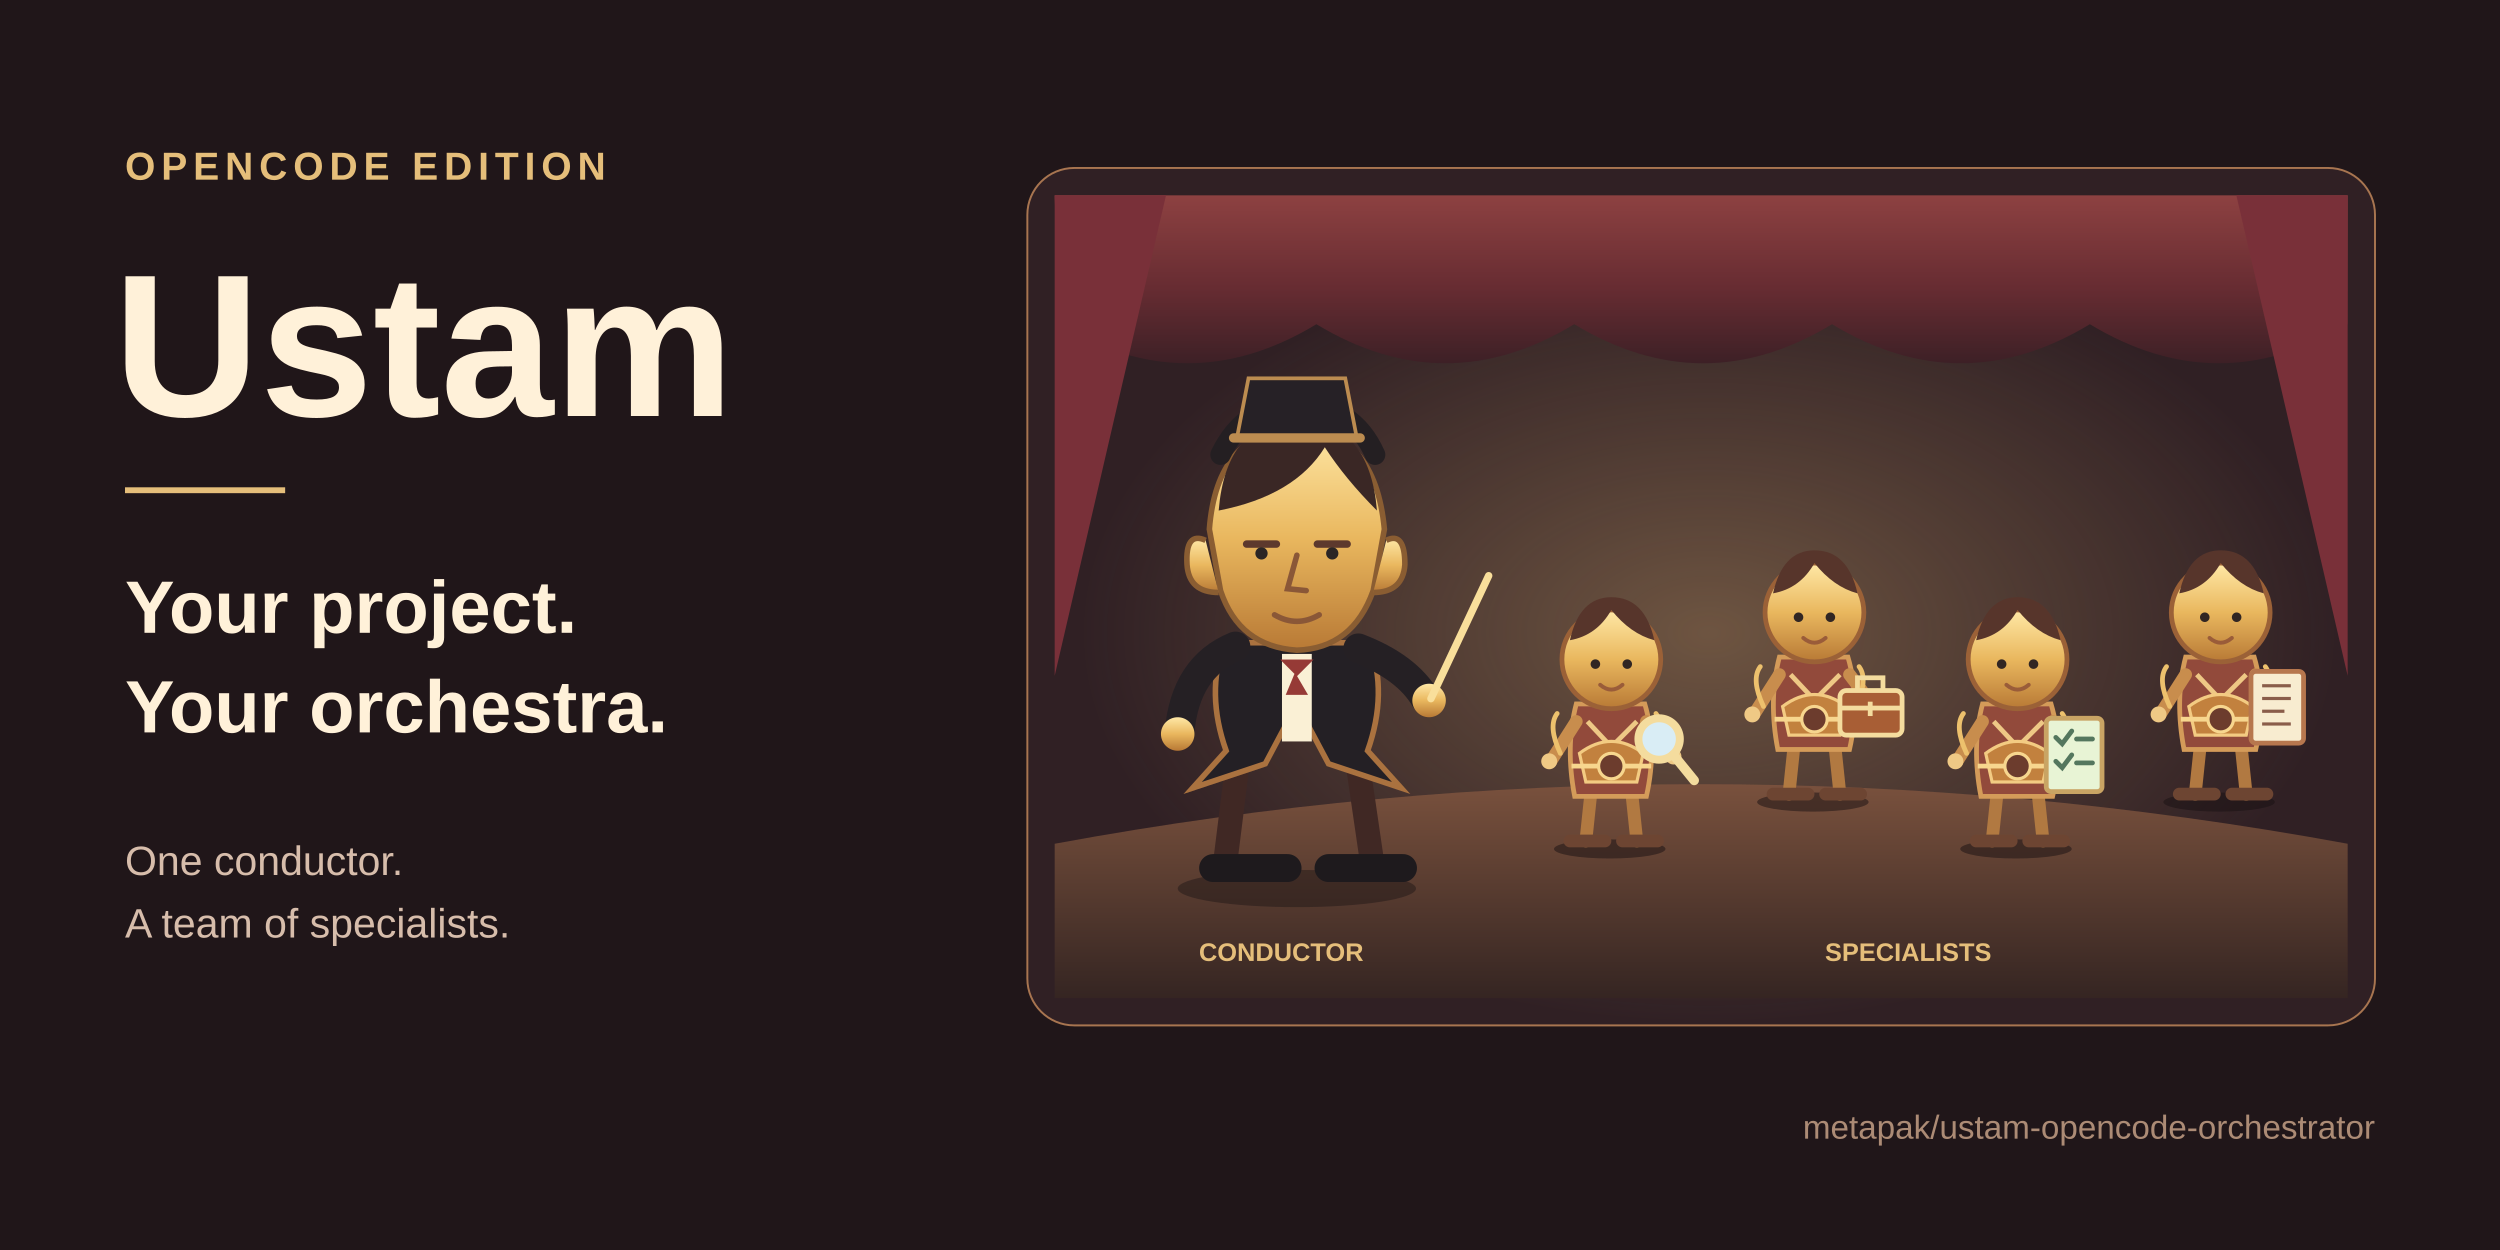
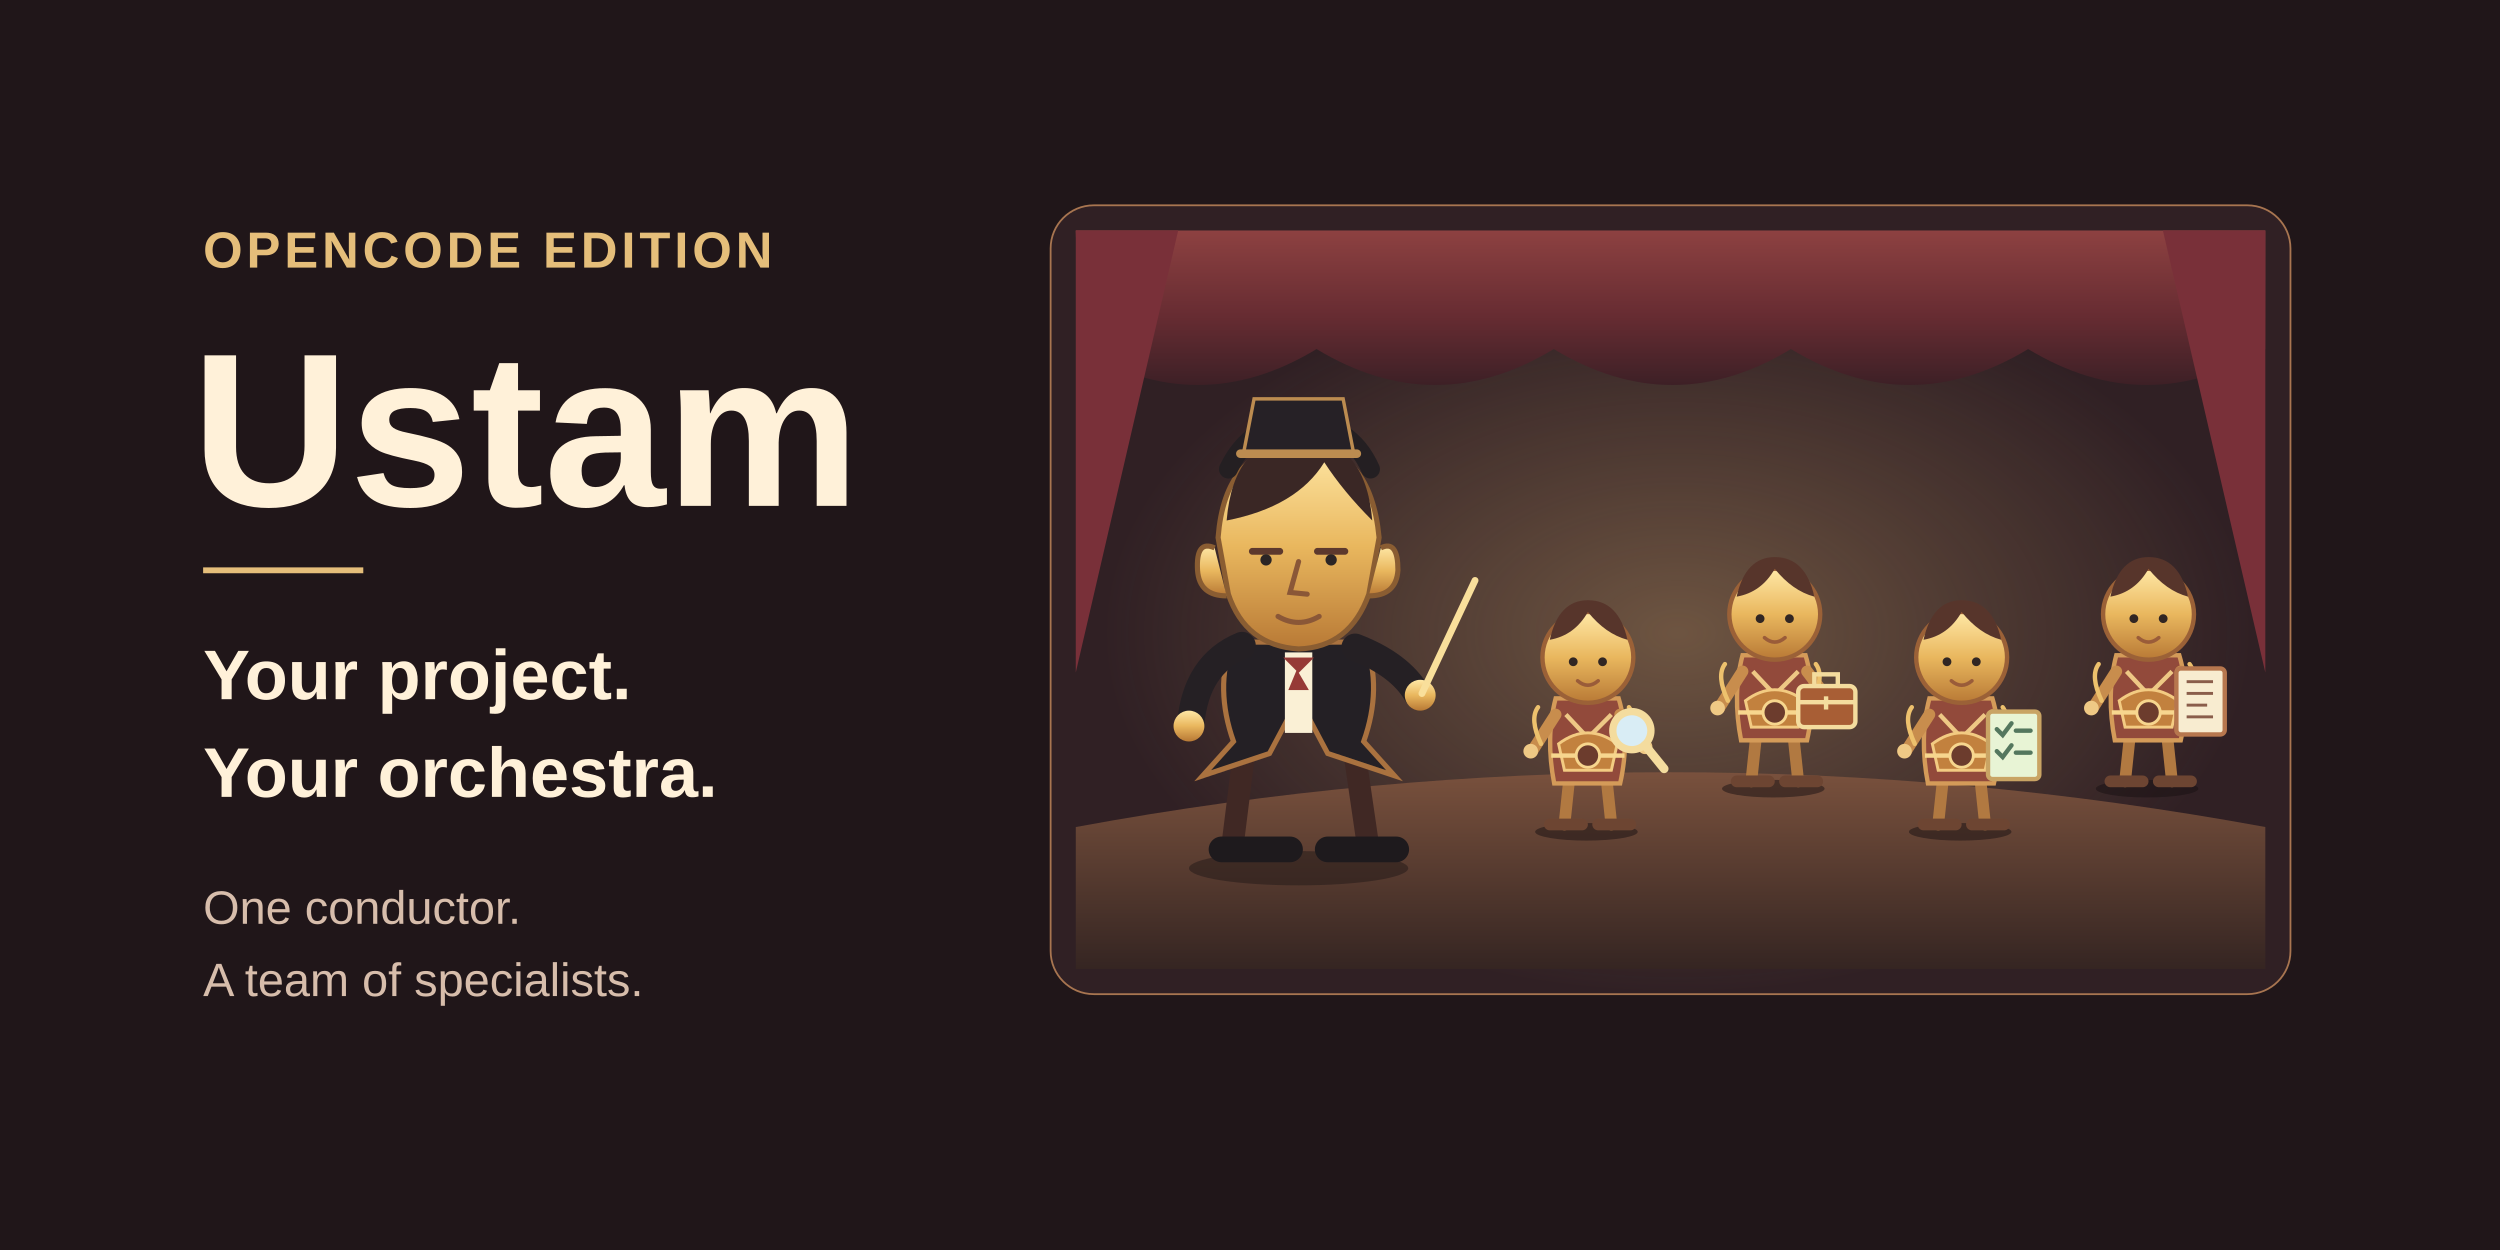
<svg xmlns="http://www.w3.org/2000/svg" xmlns:xlink="http://www.w3.org/1999/xlink" width="1280" height="640" viewBox="0 0 1280 640" role="img" aria-labelledby="title desc">
  <defs>
    <linearGradient id="background" x2="1" y2="1">
      <stop stop-color="#21191B" />
      <stop offset=".58" stop-color="#322224" />
      <stop offset="1" stop-color="#261A1B" />
    </linearGradient>
    <linearGradient id="curtain" x2="0" y2="1">
      <stop stop-color="#8D4141" />
      <stop offset=".55" stop-color="#672C32" />
      <stop offset="1" stop-color="#3D2026" />
    </linearGradient>
    <linearGradient id="floor" x2="0" y2="1">
      <stop stop-color="#79513D" />
      <stop offset="1" stop-color="#352522" />
    </linearGradient>
    <radialGradient id="light">
      <stop stop-color="#F7CA82" stop-opacity=".31" />
      <stop offset="1" stop-color="#F7CA82" stop-opacity="0" />
    </radialGradient>
    <linearGradient id="gold" x2="0" y2="1">
      <stop stop-color="#ffe8a6" />
      <stop offset=".5" stop-color="#e9b75e" />
      <stop offset="1" stop-color="#b87935" />
    </linearGradient>
    <filter id="actor-shadow" x="-30%" y="-30%" width="160%" height="170%">
      <feDropShadow dx="0" dy="11" stdDeviation="8" flood-color="#100B0C" flood-opacity=".55" />
    </filter>
    <symbol id="conductor-core" viewBox="0 0 220 300">
      <ellipse cx="110" cy="280" rx="64" ry="10" fill="#1b1315" opacity=".45" />
      <path d="M83 174 71 270M137 174l14 96" fill="none" stroke="#402824" stroke-width="13" stroke-linecap="round" />
      <path d="M65 269h40m22 0h40" stroke="#1e1a1d" stroke-width="15" stroke-linecap="round" />
      <path d="M71 148q-10 27 1 58l-18 20 39-13 17-32 17 32 39 13-18-20q11-31 1-58Z" fill="#242025" stroke="#aa723f" stroke-width="3" />
      <path d="M102 154h16v47h-16z" fill="#faf0d5" />
      <path d="m101 157 9 9 9-9m-10 7-5 12h12z" fill="#963a36" />
      <path d="M77 150q-27 11-30 46" fill="none" stroke="#252024" stroke-width="16" stroke-linecap="round" />
      <circle cx="46" cy="197" r="9" fill="url(#gold)" />
      <path d="M63 87q4-52 47-55 42 2 47 55l-6 33q-11 31-41 32-31-2-41-32Z" fill="url(#gold)" stroke="#8a5d32" stroke-width="3" />
      <path d="M61 93q-11-5-10 13 1 15 17 15m90-28q10-5 10 13-1 15-17 15" fill="url(#gold)" stroke="#8a5d32" stroke-width="3" />
      <path d="M68 77q4-48 42-49 39 1 43 49-17-17-28-34-16 26-57 34Z" fill="#3a2725" />
      <path d="M83 95h16m22 0h16" stroke="#5d392d" stroke-width="4" stroke-linecap="round" />
      <circle cx="91" cy="100" r="3.3" fill="#2b2525" />
      <circle cx="129" cy="100" r="3.3" fill="#2b2525" />
      <path d="m110 101-5 18 10 1m-17 13q12 7 24 0" fill="none" stroke="#8a5737" stroke-width="3" stroke-linecap="round" />
      <path d="M69 47q13-27 41-27 30 0 42 27" fill="none" stroke="#241f22" stroke-width="11" stroke-linecap="round" />
      <path d="M78 37h64l-6-31H84Z" fill="#262126" stroke="#bc8c50" stroke-width="2" />
      <path d="M76 38h68" stroke="#bc8c50" stroke-width="5" stroke-linecap="round" />
    </symbol>
    <symbol id="conductor" viewBox="0 0 220 300">
      <use xlink:href="#conductor-core" width="220" height="300" />
      <g id="baton-arm-static">
        <path d="M143 151q26 10 36 27" fill="none" stroke="#252024" stroke-width="16" stroke-linecap="round" />
        <circle cx="181" cy="179" r="9" fill="url(#gold)" />
        <path d="m182 178 31-66" stroke="#f9df9b" stroke-width="4" stroke-linecap="round" />
      </g>
    </symbol>
    <symbol id="musician" viewBox="0 0 120 190">
      <ellipse cx="59" cy="181" rx="35" ry="6" fill="#170f11" opacity=".5" />
      <path d="m48 138-4 38m28-38 4 38" stroke="#b17941" stroke-width="8" stroke-linecap="round" />
      <path d="M34 176h22m11 0h22" stroke="#6d4532" stroke-width="8" stroke-linecap="round" />
      <path d="M38 90q-7 27-1 58h45q7-31-1-58Z" fill="#924a3b" stroke="#d49b59" stroke-width="3" />
      <path d="m45 101 15 16 16-16" fill="none" stroke="#eec885" stroke-width="3" />
      <path d="M38 101 22 126m60-25 16 21" stroke="#c88d4d" stroke-width="8" stroke-linecap="round" />
      <circle cx="21" cy="126" r="5" fill="#efc985" />
      <circle cx="99" cy="123" r="5" fill="#efc985" />
      <circle cx="60" cy="62" r="31" fill="url(#gold)" stroke="#9b6137" stroke-width="3" />
      <path d="M34 50q6-27 26-27 21 0 27 27-15-4-27-19-9 16-26 19Z" fill="#57352b" />
      <circle cx="50" cy="65" r="3" fill="#312623" />
      <circle cx="70" cy="65" r="3" fill="#312623" />
      <path d="M53 78q7 6 14 0" fill="none" stroke="#9a5c39" stroke-width="2.5" stroke-linecap="round" />
      <path d="M40 121q20-15 40 0l-4 18H44Z" fill="#c2813e" stroke="#f3cb82" stroke-width="2" />
      <path d="M28 121q-8-17-2-25m60 25q8-17 2-25" fill="none" stroke="#edc16d" stroke-width="3" stroke-linecap="round" />
      <path d="M35 129h50" stroke="#f7d68e" stroke-width="3" />
      <circle cx="60" cy="129" r="8" fill="#6c3c2d" stroke="#f7d68e" stroke-width="2" />
    </symbol>
    <symbol id="musician-researcher" viewBox="0 0 120 190">
      <use xlink:href="#musician" width="120" height="190" />
      <circle cx="90" cy="112" r="13" fill="#d9edf5" stroke="#f4dc9e" stroke-width="5" />
      <path d="m99 122 13 16" stroke="#f4dc9e" stroke-width="6" stroke-linecap="round" />
    </symbol>
    <symbol id="musician-implementer" viewBox="0 0 120 190">
      <use xlink:href="#musician" width="120" height="190" />
      <rect x="76" y="111" width="39" height="28" rx="4" fill="#a85e35" stroke="#f4dc9e" stroke-width="3" />
      <path d="M87 111v-8h16v8m-27 11h39m-20-4v9" fill="none" stroke="#f4dc9e" stroke-width="3" />
    </symbol>
    <symbol id="musician-reviewer" viewBox="0 0 120 190">
      <use xlink:href="#musician" width="120" height="190" />
      <rect x="79" y="99" width="33" height="45" rx="3" fill="#f8ecd0" stroke="#b7774e" stroke-width="3" />
      <path d="M86 108h18m-18 8h18m-18 8h14m-14 8h18" stroke="#8a5d4a" stroke-width="2" />
    </symbol>
    <symbol id="musician-verifier" viewBox="0 0 120 190">
      <use xlink:href="#musician" width="120" height="190" />
      <rect x="78" y="99" width="35" height="46" rx="3" fill="#e8f4d5" stroke="#c9a464" stroke-width="3" />
      <path d="m84 111 4 4 6-8m-10 19 4 4 6-8m3-10h10m-10 15h10" fill="none" stroke="#54775e" stroke-width="3" stroke-linecap="round" />
    </symbol>
  </defs>
  <rect width="1280" height="640" fill="#201619" />
  <g font-family="Arial,Helvetica,sans-serif">
-     <text x="64" y="92" font-size="20" fill="#E5BE7A" font-weight="700" letter-spacing="3">OPENCODE EDITION</text>
-     <text x="58" y="213" font-size="104" fill="#FFF1D9" font-weight="700">Ustam</text>
-     <path d="M64 251h82" stroke="#E5BE7A" stroke-width="3" />
-     <text x="64" y="324" font-size="38" fill="#FFF1D9" font-weight="700">Your project.</text>
-     <text x="64" y="375" font-size="38" fill="#FFF1D9" font-weight="700">Your orchestra.</text>
-     <text x="64" y="448" font-size="21" fill="#D7BDAB">One conductor.</text>
-     <text x="64" y="480" font-size="21" fill="#D7BDAB">A team of specialists.</text>
-     <rect x="526" y="86" width="690" height="439" rx="24" fill="#302024" stroke="#A87550" />
-     <ellipse cx="875" cy="324" rx="320" ry="200" fill="url(#light)" />
-     <path d="M540 100h662v66q-66 40-132 0-66 40-132 0-66 40-132 0-66 40-132 0-66 40-132 0Z" fill="url(#curtain)" />
-     <path d="M540 100h57l-57 246m662-246h-57l57 246" fill="#793039" />
-     <path d="M540 432q330-61 662 0v79H540Z" fill="url(#floor)" />
-     <use xlink:href="#conductor" x="559" y="188" width="210" height="286" />
-     <use xlink:href="#musician-researcher" x="776" y="287" width="98" height="155" />
-     <use xlink:href="#musician-implementer" x="880" y="263" width="98" height="155" />
-     <use xlink:href="#musician-verifier" x="984" y="287" width="98" height="155" />
-     <use xlink:href="#musician-reviewer" x="1088" y="263" width="98" height="155" />
-     <text x="656" y="492" font-size="13" fill="#E5BE7A" font-weight="700" text-anchor="middle">CONDUCTOR</text>
-     <text x="977" y="492" font-size="13" fill="#E5BE7A" font-weight="700" text-anchor="middle">SPECIALISTS</text>
-     <text x="1216" y="583" font-size="17" fill="#AC8B75" text-anchor="end">metapak/ustam-opencode-orchestrator</text>
+     <text x="104" y="137" font-size="26" fill="#E5BE7A" font-weight="700" letter-spacing="2">OPENCODE EDITION</text>
+     <text x="98" y="259" font-size="112" fill="#FFF1D9" font-weight="700">Ustam</text>
+     <path d="M104 292h82" stroke="#E5BE7A" stroke-width="3" />
+     <text x="104" y="358" font-size="36" fill="#FFF1D9" font-weight="700">Your project.</text>
+     <text x="104" y="408" font-size="36" fill="#FFF1D9" font-weight="700">Your orchestra.</text>
+     <text x="104" y="473" font-size="24" fill="#D7BDAB">One conductor.</text>
+     <text x="104" y="510" font-size="24" fill="#D7BDAB">A team of specialists.</text>
+     <g transform="translate(54 26) scale(.92)">
+       <rect x="526" y="86" width="690" height="439" rx="24" fill="#302024" stroke="#A87550" />
+       <ellipse cx="875" cy="324" rx="320" ry="200" fill="url(#light)" />
+       <path d="M540 100h662v66q-66 40-132 0-66 40-132 0-66 40-132 0-66 40-132 0-66 40-132 0Z" fill="url(#curtain)" />
+       <path d="M540 100h57l-57 246m662-246h-57l57 246" fill="#793039" />
+       <path d="M540 432q330-61 662 0v79H540Z" fill="url(#floor)" />
+       <use xlink:href="#conductor" x="559" y="188" width="210" height="286" />
+       <use xlink:href="#musician-researcher" x="776" y="287" width="98" height="155" />
+       <use xlink:href="#musician-implementer" x="880" y="263" width="98" height="155" />
+       <use xlink:href="#musician-verifier" x="984" y="287" width="98" height="155" />
+       <use xlink:href="#musician-reviewer" x="1088" y="263" width="98" height="155" />
+     </g>
  </g>
</svg>
